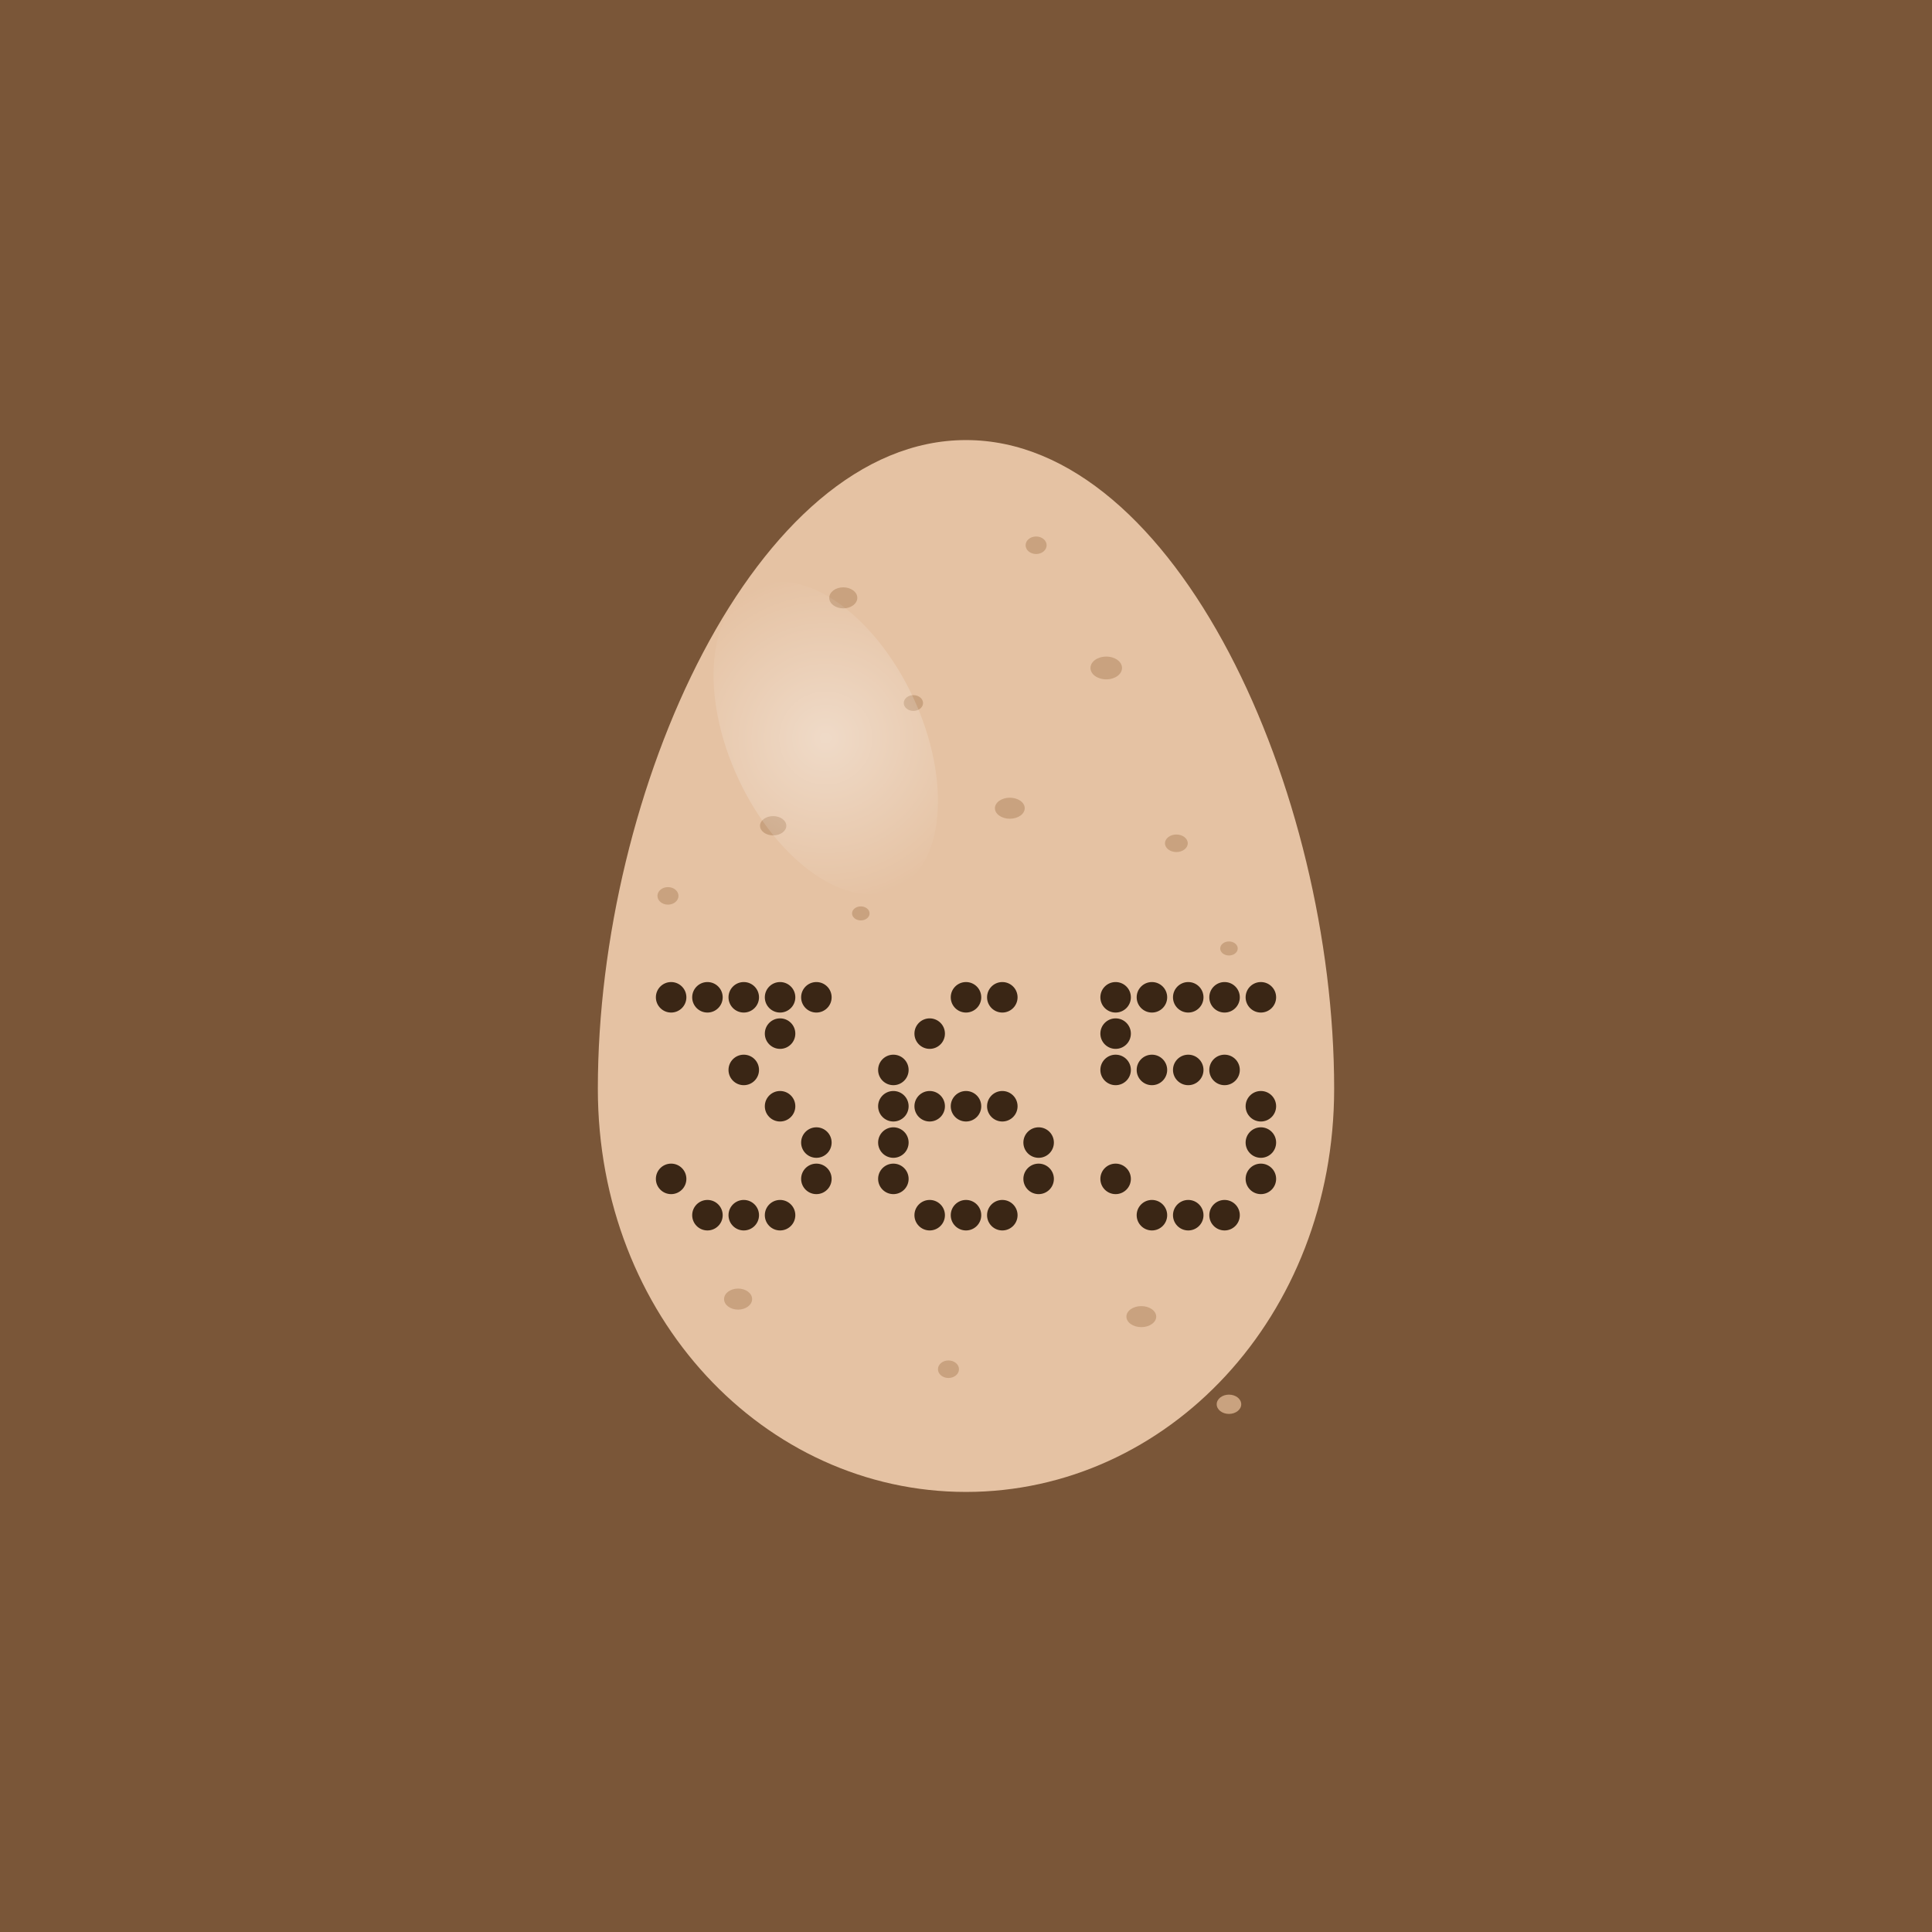
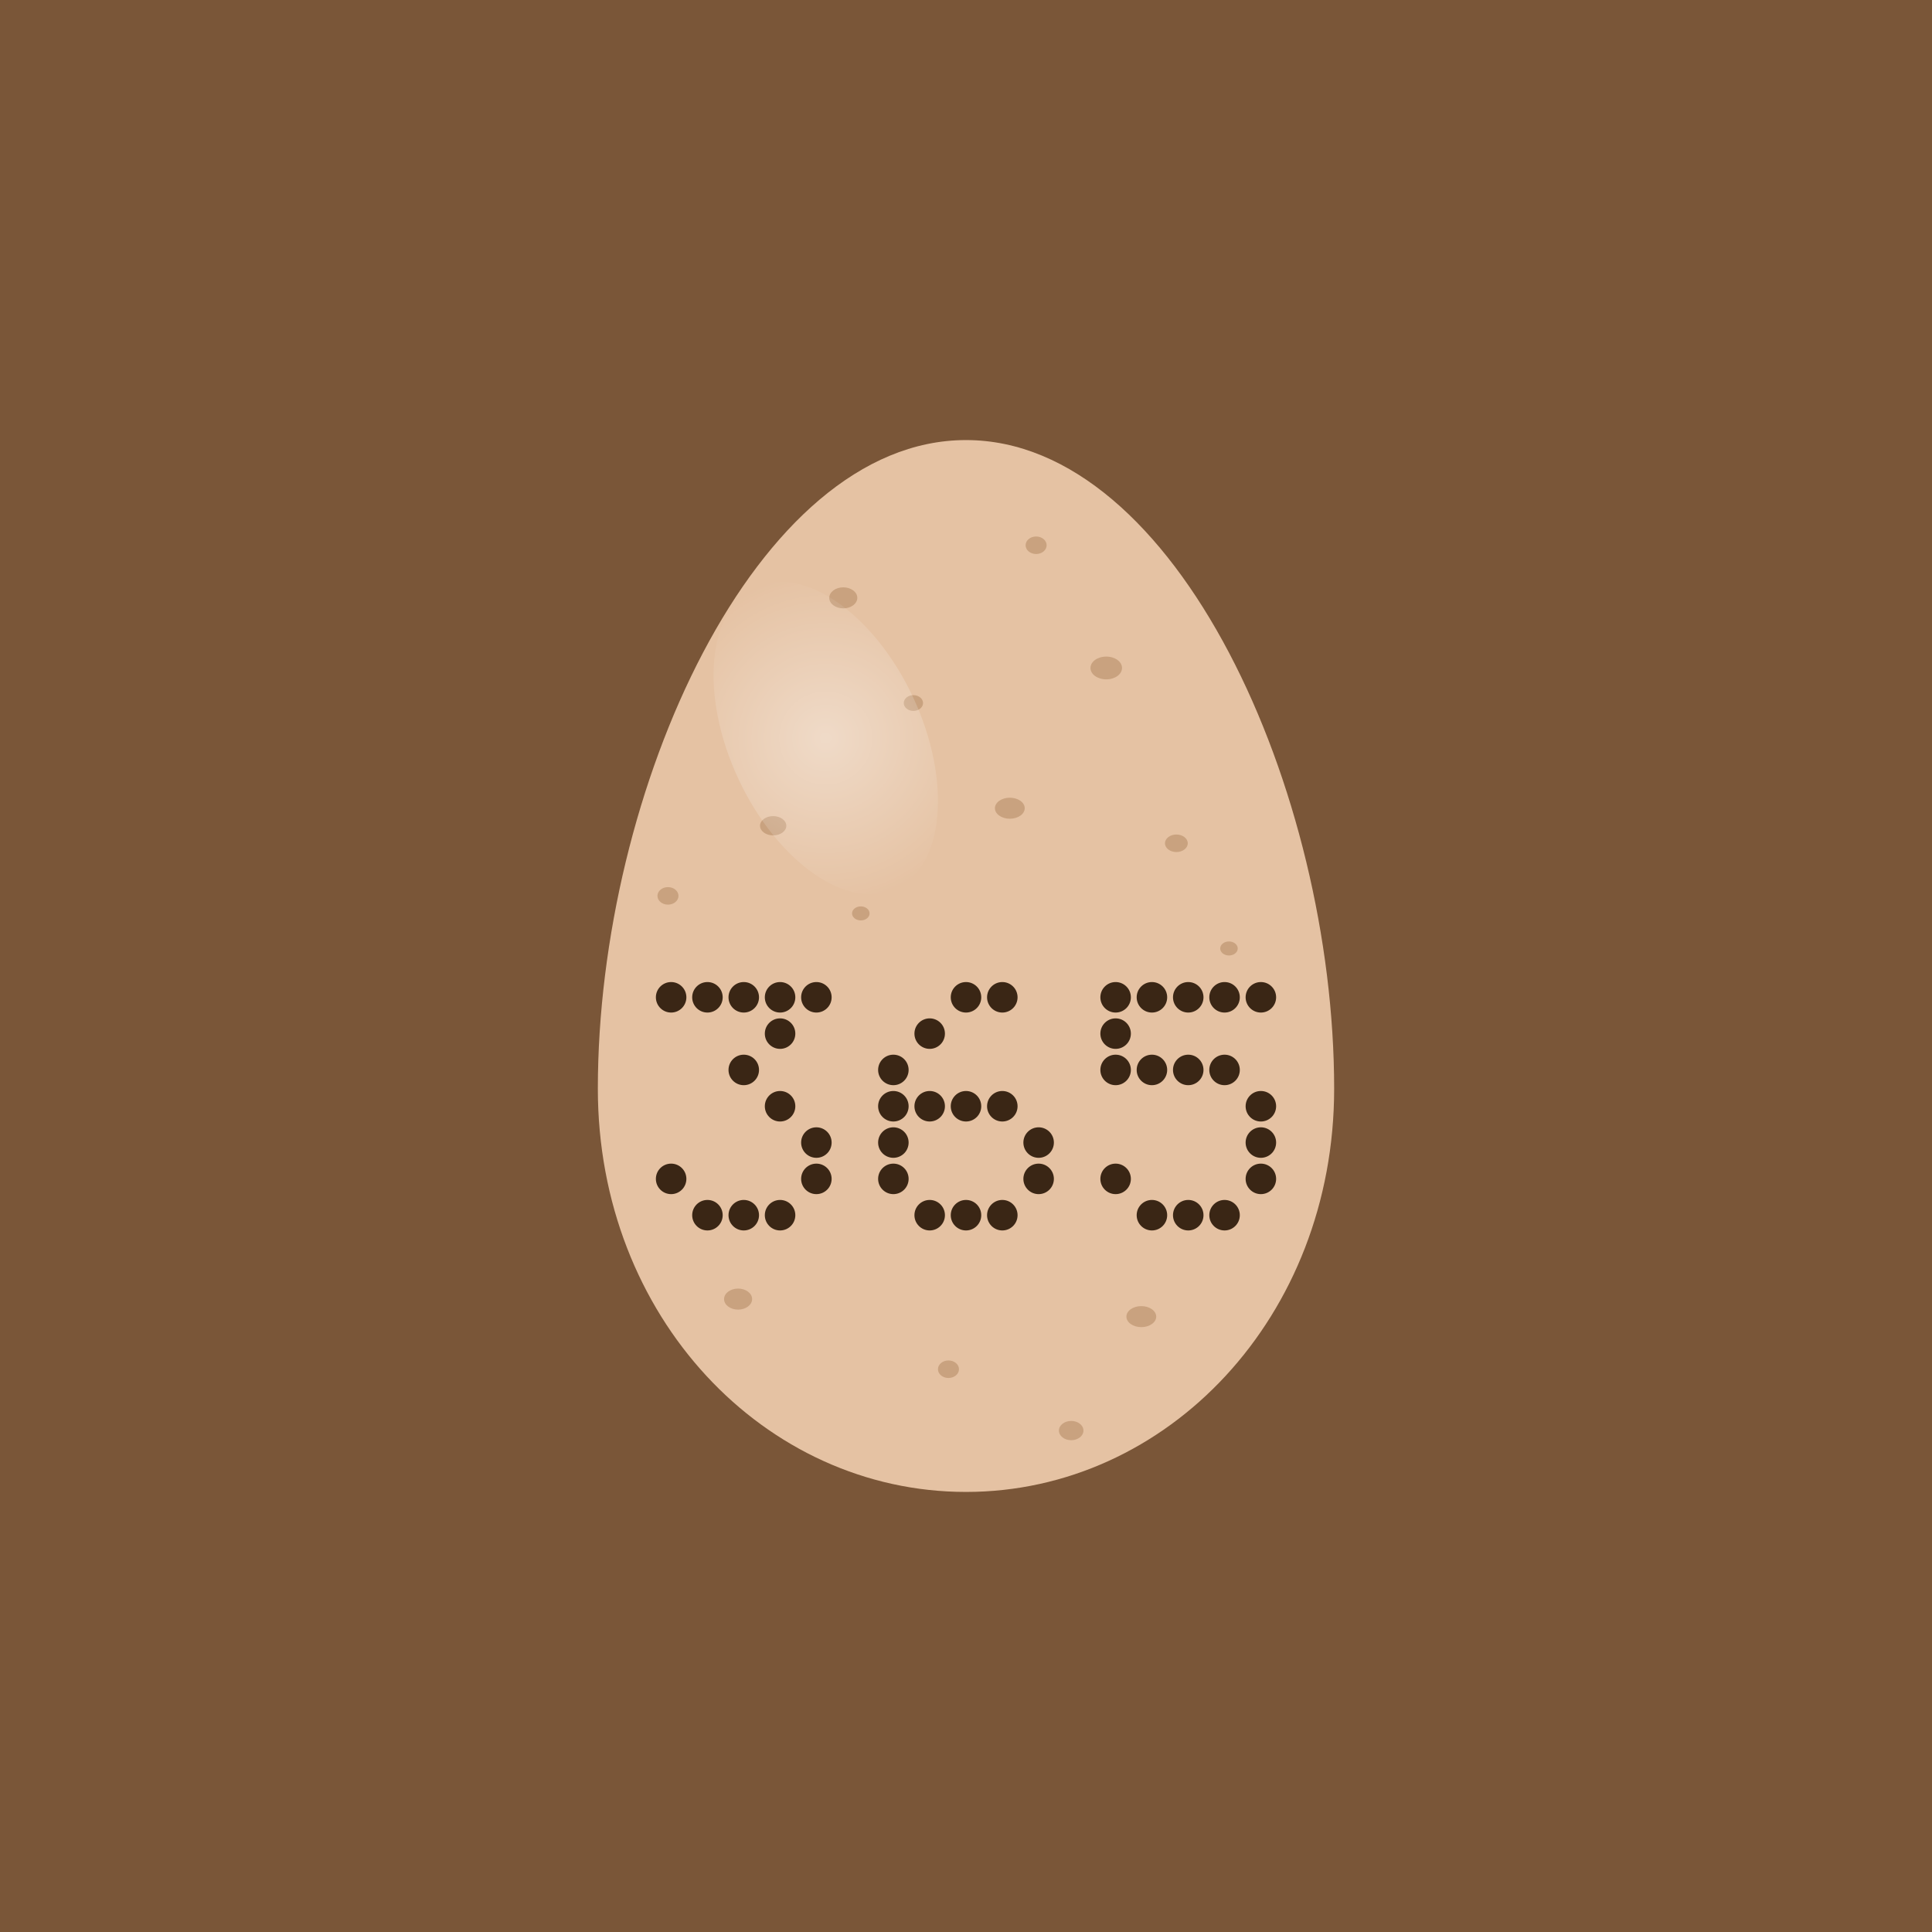
<svg xmlns="http://www.w3.org/2000/svg" width="512" height="512" viewBox="0 0 108 108">
  <defs>
    <radialGradient id="g1" gradientUnits="userSpaceOnUse" cx="34" cy="38" r="19">
      <stop offset="0" stop-color="#FFFFFF" stop-opacity="0.40" />
      <stop offset="1" stop-color="#FFFFFF" stop-opacity="0.00" />
    </radialGradient>
  </defs>
  <rect width="108" height="108" fill="#7A5638" />
  <g transform="translate(29.5 22.64) scale(0.49)">
    <path d="M50,4 C74,4 92,44 92,78 C92,104 73,124 50,124 C27,124 8,104 8,78 C8,44 26,4 50,4 Z" fill="#E5C2A3" fill-opacity="1.00" />
-     <path d="M34.4,22 a1.6,1.2 0 1,0 3.2,0 a1.6,1.2 0 1,0 -3.2,0 Z M56.8,16 a1.2,1 0 1,0 2.4,0 a1.2,1 0 1,0 -2.4,0 Z M64.2,30 a1.8,1.3 0 1,0 3.6,0 a1.8,1.3 0 1,0 -3.6,0 Z M42.9,34 a1.1,0.9 0 1,0 2.2,0 a1.1,0.9 0 1,0 -2.2,0 Z M26.5,48 a1.5,1.1 0 1,0 3,0 a1.5,1.1 0 1,0 -3,0 Z M72.7,50 a1.3,1 0 1,0 2.6,0 a1.3,1 0 1,0 -2.6,0 Z M53.3,46 a1.7,1.2 0 1,0 3.4,0 a1.7,1.2 0 1,0 -3.4,0 Z M14.8,56 a1.2,1 0 1,0 2.4,0 a1.2,1 0 1,0 -2.4,0 Z M78.6,114 a1.4,1.1 0 1,0 2.8,0 a1.4,1.1 0 1,0 -2.8,0 Z M22.4,102 a1.6,1.2 0 1,0 3.2,0 a1.6,1.2 0 1,0 -3.2,0 Z M46.8,110 a1.2,1 0 1,0 2.4,0 a1.2,1 0 1,0 -2.4,0 Z M68.3,104 a1.7,1.2 0 1,0 3.4,0 a1.7,1.2 0 1,0 -3.4,0 Z M79,62 a1,0.8 0 1,0 2,0 a1,0.8 0 1,0 -2,0 Z M37,58 a1,0.8 0 1,0 2,0 a1,0.8 0 1,0 -2,0 Z" fill="#C9A27F" fill-opacity="1.00" />
+     <path d="M34.4,22 a1.6,1.2 0 1,0 3.2,0 a1.6,1.2 0 1,0 -3.2,0 Z M56.8,16 a1.2,1 0 1,0 2.4,0 a1.2,1 0 1,0 -2.4,0 Z M64.2,30 a1.8,1.3 0 1,0 3.6,0 a1.8,1.3 0 1,0 -3.6,0 Z M42.9,34 a1.1,0.9 0 1,0 2.2,0 a1.1,0.9 0 1,0 -2.2,0 Z M26.5,48 a1.5,1.1 0 1,0 3,0 a1.5,1.1 0 1,0 -3,0 Z M72.7,50 a1.3,1 0 1,0 2.6,0 a1.3,1 0 1,0 -2.6,0 Z M53.3,46 a1.7,1.2 0 1,0 3.4,0 a1.7,1.2 0 1,0 -3.4,0 Z M14.8,56 a1.2,1 0 1,0 2.4,0 a1.2,1 0 1,0 -2.4,0 Z M60.6,117 a1.4,1.1 0 1,0 2.8,0 a1.4,1.1 0 1,0 -2.8,0 Z M22.4,102 a1.6,1.2 0 1,0 3.2,0 a1.6,1.2 0 1,0 -3.2,0 Z M46.8,110 a1.2,1 0 1,0 2.4,0 a1.2,1 0 1,0 -2.4,0 Z M68.3,104 a1.7,1.2 0 1,0 3.4,0 a1.7,1.2 0 1,0 -3.4,0 Z M79,62 a1,0.8 0 1,0 2,0 a1,0.8 0 1,0 -2,0 Z M37,58 a1,0.8 0 1,0 2,0 a1,0.8 0 1,0 -2,0 Z" fill="#C9A27F" fill-opacity="1.00" />
    <g transform="rotate(-25 34 38)">
      <path d="M23,38 a11,19 0 1,0 22,0 a11,19 0 1,0 -22,0 Z" fill="url(#g1)" />
    </g>
    <path d="M14.62,67.571 a1.74,1.74 0 1,0 3.48,0 a1.74,1.74 0 1,0 -3.48,0 Z M18.763,67.571 a1.74,1.74 0 1,0 3.48,0 a1.74,1.74 0 1,0 -3.48,0 Z M22.906,67.571 a1.74,1.74 0 1,0 3.48,0 a1.74,1.74 0 1,0 -3.48,0 Z M27.049,67.571 a1.74,1.74 0 1,0 3.48,0 a1.74,1.74 0 1,0 -3.48,0 Z M31.191,67.571 a1.74,1.74 0 1,0 3.48,0 a1.74,1.74 0 1,0 -3.48,0 Z M27.049,71.714 a1.74,1.74 0 1,0 3.48,0 a1.74,1.74 0 1,0 -3.48,0 Z M22.906,75.857 a1.74,1.74 0 1,0 3.48,0 a1.74,1.74 0 1,0 -3.48,0 Z M27.049,80 a1.74,1.74 0 1,0 3.48,0 a1.74,1.74 0 1,0 -3.48,0 Z M31.191,84.143 a1.74,1.74 0 1,0 3.48,0 a1.74,1.74 0 1,0 -3.48,0 Z M14.62,88.286 a1.74,1.74 0 1,0 3.48,0 a1.74,1.74 0 1,0 -3.48,0 Z M31.191,88.286 a1.74,1.74 0 1,0 3.48,0 a1.74,1.74 0 1,0 -3.48,0 Z M18.763,92.429 a1.74,1.74 0 1,0 3.48,0 a1.74,1.74 0 1,0 -3.48,0 Z M22.906,92.429 a1.74,1.74 0 1,0 3.48,0 a1.74,1.74 0 1,0 -3.48,0 Z M27.049,92.429 a1.74,1.74 0 1,0 3.48,0 a1.74,1.74 0 1,0 -3.48,0 Z M48.26,67.571 a1.74,1.74 0 1,0 3.48,0 a1.74,1.74 0 1,0 -3.48,0 Z M52.403,67.571 a1.74,1.74 0 1,0 3.48,0 a1.74,1.74 0 1,0 -3.48,0 Z M44.117,71.714 a1.74,1.74 0 1,0 3.48,0 a1.74,1.74 0 1,0 -3.48,0 Z M39.974,75.857 a1.74,1.74 0 1,0 3.48,0 a1.74,1.74 0 1,0 -3.48,0 Z M39.974,80 a1.74,1.74 0 1,0 3.48,0 a1.74,1.74 0 1,0 -3.48,0 Z M44.117,80 a1.74,1.74 0 1,0 3.48,0 a1.74,1.74 0 1,0 -3.48,0 Z M48.26,80 a1.74,1.74 0 1,0 3.48,0 a1.74,1.74 0 1,0 -3.48,0 Z M52.403,80 a1.74,1.74 0 1,0 3.48,0 a1.74,1.74 0 1,0 -3.48,0 Z M39.974,84.143 a1.74,1.74 0 1,0 3.48,0 a1.74,1.74 0 1,0 -3.48,0 Z M56.546,84.143 a1.74,1.74 0 1,0 3.48,0 a1.74,1.74 0 1,0 -3.48,0 Z M39.974,88.286 a1.74,1.74 0 1,0 3.48,0 a1.74,1.74 0 1,0 -3.48,0 Z M56.546,88.286 a1.74,1.74 0 1,0 3.48,0 a1.74,1.74 0 1,0 -3.48,0 Z M44.117,92.429 a1.74,1.74 0 1,0 3.48,0 a1.74,1.74 0 1,0 -3.48,0 Z M48.26,92.429 a1.74,1.74 0 1,0 3.48,0 a1.74,1.74 0 1,0 -3.48,0 Z M52.403,92.429 a1.74,1.74 0 1,0 3.48,0 a1.74,1.74 0 1,0 -3.48,0 Z M65.329,67.571 a1.74,1.74 0 1,0 3.48,0 a1.74,1.74 0 1,0 -3.48,0 Z M69.471,67.571 a1.74,1.74 0 1,0 3.48,0 a1.74,1.74 0 1,0 -3.48,0 Z M73.614,67.571 a1.74,1.74 0 1,0 3.48,0 a1.74,1.74 0 1,0 -3.48,0 Z M77.757,67.571 a1.74,1.74 0 1,0 3.48,0 a1.74,1.74 0 1,0 -3.48,0 Z M81.9,67.571 a1.74,1.74 0 1,0 3.48,0 a1.74,1.74 0 1,0 -3.48,0 Z M65.329,71.714 a1.74,1.74 0 1,0 3.48,0 a1.74,1.74 0 1,0 -3.48,0 Z M65.329,75.857 a1.74,1.74 0 1,0 3.48,0 a1.74,1.74 0 1,0 -3.48,0 Z M69.471,75.857 a1.74,1.74 0 1,0 3.48,0 a1.74,1.74 0 1,0 -3.48,0 Z M73.614,75.857 a1.74,1.74 0 1,0 3.48,0 a1.74,1.74 0 1,0 -3.48,0 Z M77.757,75.857 a1.74,1.74 0 1,0 3.48,0 a1.74,1.74 0 1,0 -3.48,0 Z M81.9,80 a1.74,1.74 0 1,0 3.48,0 a1.74,1.74 0 1,0 -3.48,0 Z M81.9,84.143 a1.74,1.74 0 1,0 3.48,0 a1.74,1.74 0 1,0 -3.48,0 Z M65.329,88.286 a1.74,1.74 0 1,0 3.48,0 a1.74,1.74 0 1,0 -3.48,0 Z M81.9,88.286 a1.74,1.74 0 1,0 3.48,0 a1.74,1.74 0 1,0 -3.48,0 Z M69.471,92.429 a1.74,1.74 0 1,0 3.48,0 a1.74,1.74 0 1,0 -3.48,0 Z M73.614,92.429 a1.74,1.74 0 1,0 3.48,0 a1.74,1.74 0 1,0 -3.48,0 Z M77.757,92.429 a1.74,1.74 0 1,0 3.48,0 a1.74,1.74 0 1,0 -3.48,0 Z" fill="#3A2615" fill-opacity="1.00" />
  </g>
</svg>
